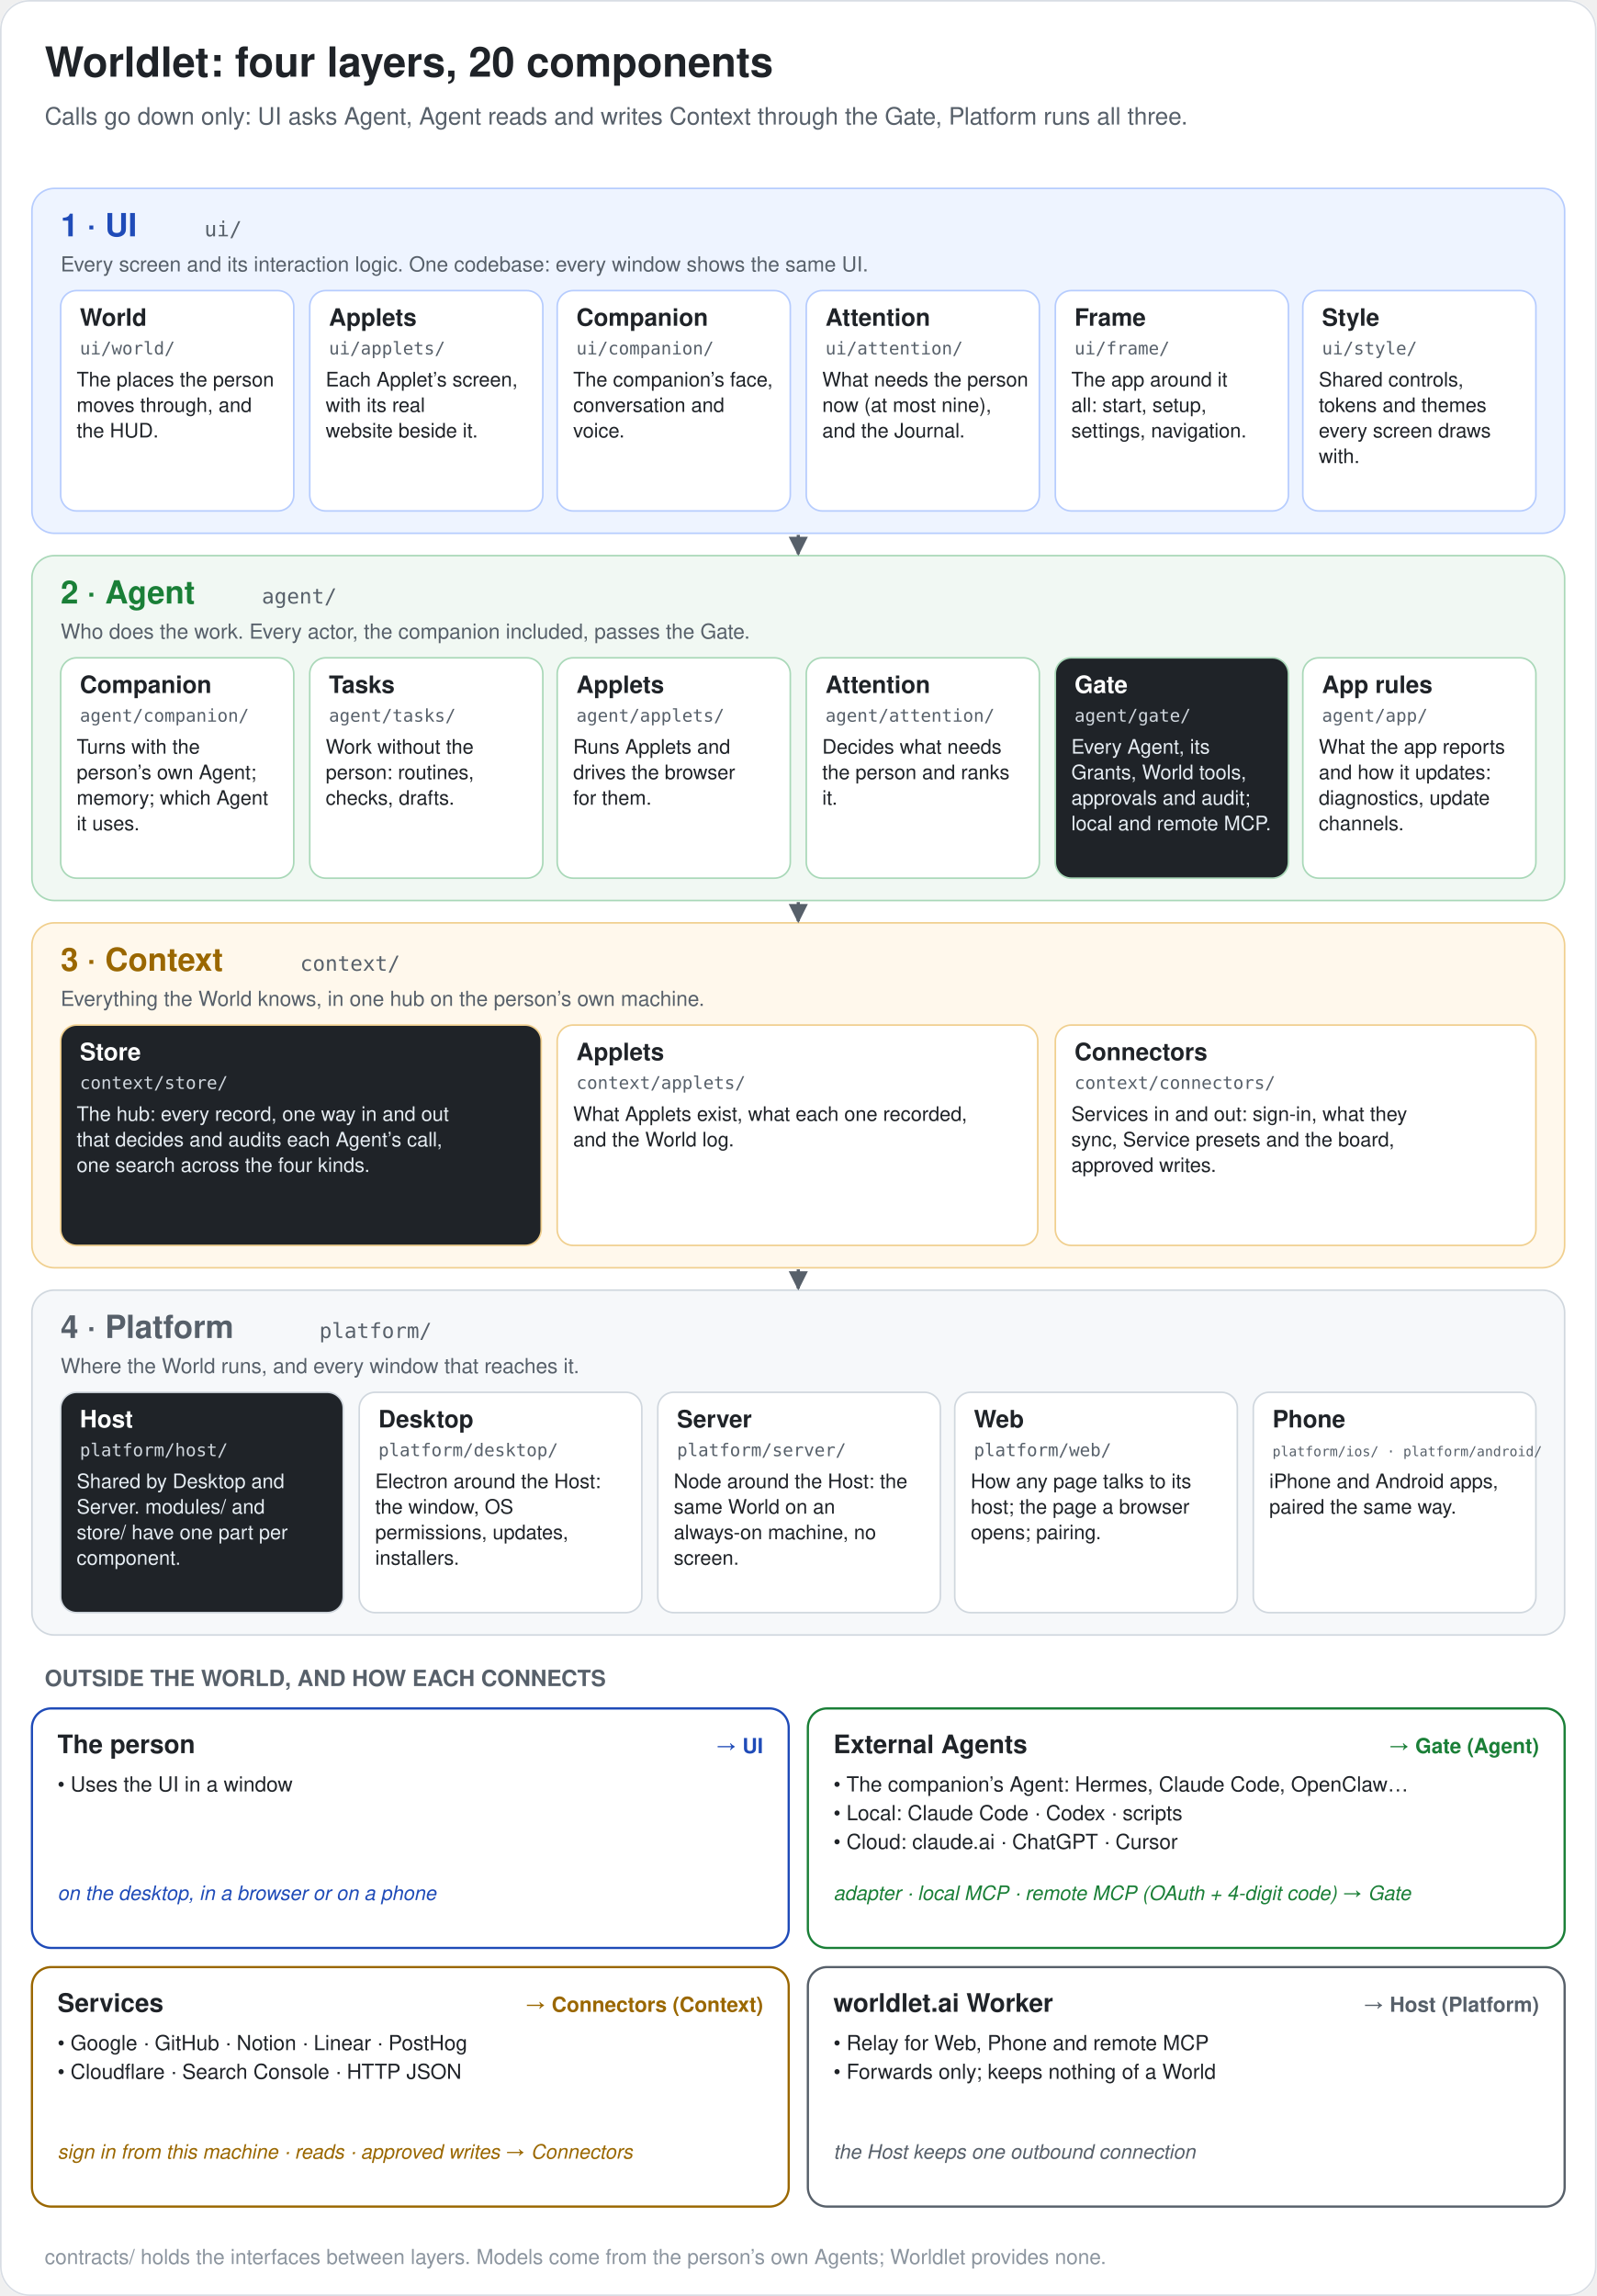
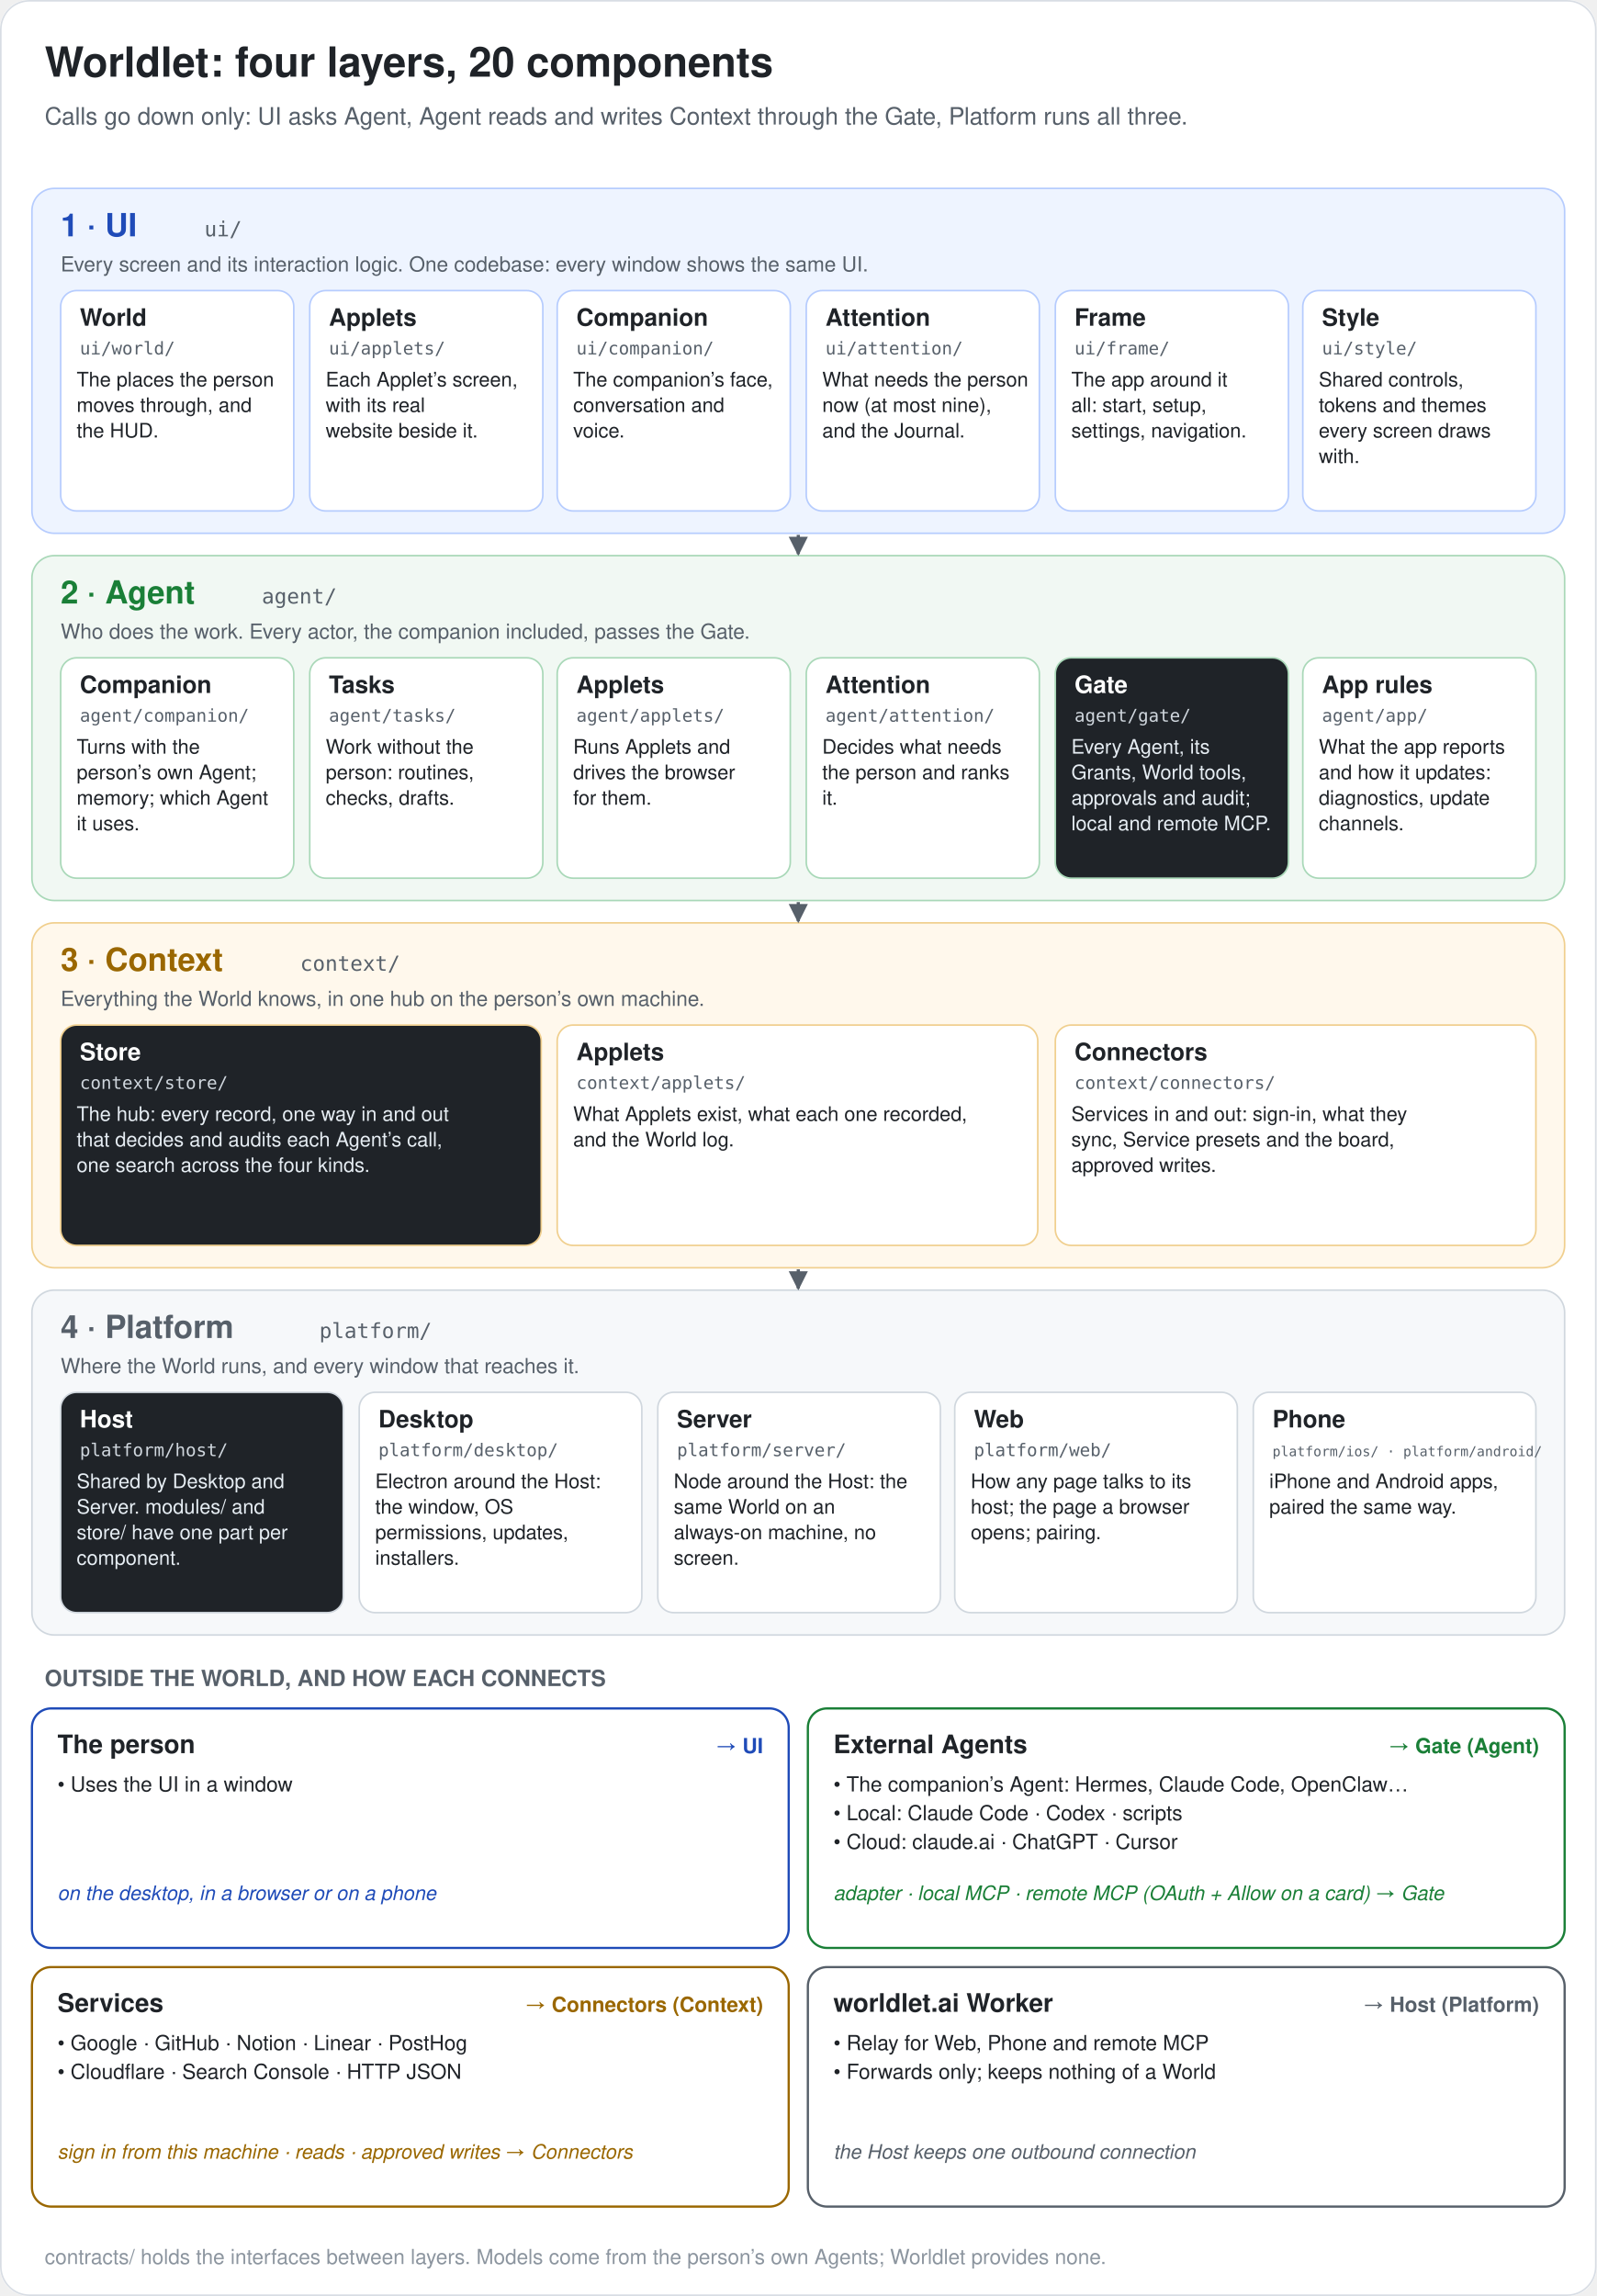
<svg xmlns="http://www.w3.org/2000/svg" width="1000" height="1438" viewBox="0 0 1000 1438" font-family="-apple-system, 'Segoe UI', Helvetica, Arial, sans-serif">
  <defs>
    <marker id="ar" viewBox="0 0 10 10" refX="9" refY="5" markerWidth="6" markerHeight="6" orient="auto-start-reverse">
      <path d="M0 0L10 5L0 10z" fill="#57606A" />
    </marker>
  </defs>
  <rect width="1000" height="1438" rx="18" fill="#FFFFFF" />
  <rect x="0.5" y="0.5" width="999" height="1437" rx="18" fill="none" stroke="#D8DDE4" />
  <text x="28" y="48" font-size="26" font-weight="700" fill="#1F2328">Worldlet: four layers, 20 components</text>
  <text x="28" y="78" font-size="15" fill="#57606A">Calls go down only: UI asks Agent, Agent reads and writes Context through the Gate, Platform runs all three.</text>
  <rect x="20" y="118" width="960" height="216" rx="14" fill="#EEF4FF" stroke="#B6CCFE" />
  <text x="38" y="148" font-size="20" font-weight="800" fill="#1F4BB8">1 · UI</text>
  <text x="128" y="148" font-size="13" font-family="ui-monospace, Menlo, monospace" fill="#57606A">ui/</text>
  <text x="38" y="170" font-size="13" fill="#57606A">Every screen and its interaction logic. One codebase: every window shows the same UI.</text>
  <rect x="38" y="182" width="146" height="138" rx="10" fill="#FFFFFF" stroke="#B6CCFE" />
  <text x="50" y="204" font-size="15" font-weight="700" fill="#1F2328">World</text>
  <text x="50" y="222" font-size="11" font-family="ui-monospace, Menlo, monospace" fill="#57606A">ui/world/</text>
  <text x="48" y="242" font-size="12.5" fill="#1F2328">The places the person</text>
  <text x="48" y="258" font-size="12.5" fill="#1F2328">moves through, and</text>
  <text x="48" y="274" font-size="12.5" fill="#1F2328">the HUD.</text>
  <rect x="194" y="182" width="146" height="138" rx="10" fill="#FFFFFF" stroke="#B6CCFE" />
  <text x="206" y="204" font-size="15" font-weight="700" fill="#1F2328">Applets</text>
  <text x="206" y="222" font-size="11" font-family="ui-monospace, Menlo, monospace" fill="#57606A">ui/applets/</text>
  <text x="204" y="242" font-size="12.5" fill="#1F2328">Each Applet’s screen,</text>
  <text x="204" y="258" font-size="12.5" fill="#1F2328">with its real</text>
  <text x="204" y="274" font-size="12.5" fill="#1F2328">website beside it.</text>
  <rect x="349" y="182" width="146" height="138" rx="10" fill="#FFFFFF" stroke="#B6CCFE" />
  <text x="361" y="204" font-size="15" font-weight="700" fill="#1F2328">Companion</text>
  <text x="361" y="222" font-size="11" font-family="ui-monospace, Menlo, monospace" fill="#57606A">ui/companion/</text>
  <text x="359" y="242" font-size="12.5" fill="#1F2328">The companion’s face,</text>
  <text x="359" y="258" font-size="12.5" fill="#1F2328">conversation and</text>
  <text x="359" y="274" font-size="12.5" fill="#1F2328">voice.</text>
  <rect x="505" y="182" width="146" height="138" rx="10" fill="#FFFFFF" stroke="#B6CCFE" />
  <text x="517" y="204" font-size="15" font-weight="700" fill="#1F2328">Attention</text>
  <text x="517" y="222" font-size="11" font-family="ui-monospace, Menlo, monospace" fill="#57606A">ui/attention/</text>
  <text x="515" y="242" font-size="12.5" fill="#1F2328">What needs the person</text>
  <text x="515" y="258" font-size="12.5" fill="#1F2328">now (at most nine),</text>
  <text x="515" y="274" font-size="12.5" fill="#1F2328">and the Journal.</text>
  <rect x="661" y="182" width="146" height="138" rx="10" fill="#FFFFFF" stroke="#B6CCFE" />
  <text x="673" y="204" font-size="15" font-weight="700" fill="#1F2328">Frame</text>
  <text x="673" y="222" font-size="11" font-family="ui-monospace, Menlo, monospace" fill="#57606A">ui/frame/</text>
  <text x="671" y="242" font-size="12.5" fill="#1F2328">The app around it</text>
  <text x="671" y="258" font-size="12.5" fill="#1F2328">all: start, setup,</text>
  <text x="671" y="274" font-size="12.5" fill="#1F2328">settings, navigation.</text>
  <rect x="816" y="182" width="146" height="138" rx="10" fill="#FFFFFF" stroke="#B6CCFE" />
  <text x="828" y="204" font-size="15" font-weight="700" fill="#1F2328">Style</text>
  <text x="828" y="222" font-size="11" font-family="ui-monospace, Menlo, monospace" fill="#57606A">ui/style/</text>
  <text x="826" y="242" font-size="12.5" fill="#1F2328">Shared controls,</text>
  <text x="826" y="258" font-size="12.5" fill="#1F2328">tokens and themes</text>
  <text x="826" y="274" font-size="12.5" fill="#1F2328">every screen draws</text>
  <text x="826" y="290" font-size="12.5" fill="#1F2328">with.</text>
  <rect x="20" y="348" width="960" height="216" rx="14" fill="#F1F8F3" stroke="#A9D8B8" />
  <text x="38" y="378" font-size="20" font-weight="800" fill="#1A7F37">2 · Agent</text>
  <text x="164" y="378" font-size="13" font-family="ui-monospace, Menlo, monospace" fill="#57606A">agent/</text>
  <text x="38" y="400" font-size="13" fill="#57606A">Who does the work. Every actor, the companion included, passes the Gate.</text>
  <rect x="38" y="412" width="146" height="138" rx="10" fill="#FFFFFF" stroke="#A9D8B8" />
  <text x="50" y="434" font-size="15" font-weight="700" fill="#1F2328">Companion</text>
  <text x="50" y="452" font-size="11" font-family="ui-monospace, Menlo, monospace" fill="#57606A">agent/companion/</text>
  <text x="48" y="472" font-size="12.5" fill="#1F2328">Turns with the</text>
  <text x="48" y="488" font-size="12.5" fill="#1F2328">person’s own Agent;</text>
  <text x="48" y="504" font-size="12.5" fill="#1F2328">memory; which Agent</text>
  <text x="48" y="520" font-size="12.5" fill="#1F2328">it uses.</text>
  <rect x="194" y="412" width="146" height="138" rx="10" fill="#FFFFFF" stroke="#A9D8B8" />
  <text x="206" y="434" font-size="15" font-weight="700" fill="#1F2328">Tasks</text>
  <text x="206" y="452" font-size="11" font-family="ui-monospace, Menlo, monospace" fill="#57606A">agent/tasks/</text>
  <text x="204" y="472" font-size="12.5" fill="#1F2328">Work without the</text>
  <text x="204" y="488" font-size="12.5" fill="#1F2328">person: routines,</text>
  <text x="204" y="504" font-size="12.5" fill="#1F2328">checks, drafts.</text>
  <rect x="349" y="412" width="146" height="138" rx="10" fill="#FFFFFF" stroke="#A9D8B8" />
  <text x="361" y="434" font-size="15" font-weight="700" fill="#1F2328">Applets</text>
  <text x="361" y="452" font-size="11" font-family="ui-monospace, Menlo, monospace" fill="#57606A">agent/applets/</text>
  <text x="359" y="472" font-size="12.5" fill="#1F2328">Runs Applets and</text>
  <text x="359" y="488" font-size="12.5" fill="#1F2328">drives the browser</text>
  <text x="359" y="504" font-size="12.5" fill="#1F2328">for them.</text>
  <rect x="505" y="412" width="146" height="138" rx="10" fill="#FFFFFF" stroke="#A9D8B8" />
  <text x="517" y="434" font-size="15" font-weight="700" fill="#1F2328">Attention</text>
  <text x="517" y="452" font-size="11" font-family="ui-monospace, Menlo, monospace" fill="#57606A">agent/attention/</text>
  <text x="515" y="472" font-size="12.5" fill="#1F2328">Decides what needs</text>
  <text x="515" y="488" font-size="12.5" fill="#1F2328">the person and ranks</text>
  <text x="515" y="504" font-size="12.5" fill="#1F2328">it.</text>
  <rect x="661" y="412" width="146" height="138" rx="10" fill="#1F2328" stroke="#A9D8B8" />
  <text x="673" y="434" font-size="15" font-weight="700" fill="#FFFFFF">Gate</text>
  <text x="673" y="452" font-size="11" font-family="ui-monospace, Menlo, monospace" fill="#D0D7DE">agent/gate/</text>
  <text x="671" y="472" font-size="12.5" fill="#E6EDF3">Every Agent, its</text>
  <text x="671" y="488" font-size="12.5" fill="#E6EDF3">Grants, World tools,</text>
  <text x="671" y="504" font-size="12.5" fill="#E6EDF3">approvals and audit;</text>
  <text x="671" y="520" font-size="12.5" fill="#E6EDF3">local and remote MCP.</text>
  <rect x="816" y="412" width="146" height="138" rx="10" fill="#FFFFFF" stroke="#A9D8B8" />
  <text x="828" y="434" font-size="15" font-weight="700" fill="#1F2328">App rules</text>
  <text x="828" y="452" font-size="11" font-family="ui-monospace, Menlo, monospace" fill="#57606A">agent/app/</text>
  <text x="826" y="472" font-size="12.5" fill="#1F2328">What the app reports</text>
  <text x="826" y="488" font-size="12.5" fill="#1F2328">and how it updates:</text>
  <text x="826" y="504" font-size="12.5" fill="#1F2328">diagnostics, update</text>
  <text x="826" y="520" font-size="12.5" fill="#1F2328">channels.</text>
  <rect x="20" y="578" width="960" height="216" rx="14" fill="#FFF8EC" stroke="#F0CF8E" />
  <text x="38" y="608" font-size="20" font-weight="800" fill="#9A6700">3 · Context</text>
  <text x="188" y="608" font-size="13" font-family="ui-monospace, Menlo, monospace" fill="#57606A">context/</text>
  <text x="38" y="630" font-size="13" fill="#57606A">Everything the World knows, in one hub on the person’s own machine.</text>
  <rect x="38" y="642" width="301" height="138" rx="10" fill="#1F2328" stroke="#F0CF8E" />
  <text x="50" y="664" font-size="15" font-weight="700" fill="#FFFFFF">Store</text>
  <text x="50" y="682" font-size="11" font-family="ui-monospace, Menlo, monospace" fill="#D0D7DE">context/store/</text>
  <text x="48" y="702" font-size="12.5" fill="#E6EDF3">The hub: every record, one way in and out</text>
  <text x="48" y="718" font-size="12.5" fill="#E6EDF3">that decides and audits each Agent’s call,</text>
  <text x="48" y="734" font-size="12.5" fill="#E6EDF3">one search across the four kinds.</text>
  <rect x="349" y="642" width="301" height="138" rx="10" fill="#FFFFFF" stroke="#F0CF8E" />
  <text x="361" y="664" font-size="15" font-weight="700" fill="#1F2328">Applets</text>
  <text x="361" y="682" font-size="11" font-family="ui-monospace, Menlo, monospace" fill="#57606A">context/applets/</text>
  <text x="359" y="702" font-size="12.5" fill="#1F2328">What Applets exist, what each one recorded,</text>
  <text x="359" y="718" font-size="12.5" fill="#1F2328">and the World log.</text>
  <rect x="661" y="642" width="301" height="138" rx="10" fill="#FFFFFF" stroke="#F0CF8E" />
  <text x="673" y="664" font-size="15" font-weight="700" fill="#1F2328">Connectors</text>
  <text x="673" y="682" font-size="11" font-family="ui-monospace, Menlo, monospace" fill="#57606A">context/connectors/</text>
  <text x="671" y="702" font-size="12.5" fill="#1F2328">Services in and out: sign-in, what they</text>
  <text x="671" y="718" font-size="12.5" fill="#1F2328">sync, Service presets and the board,</text>
  <text x="671" y="734" font-size="12.5" fill="#1F2328">approved writes.</text>
  <rect x="20" y="808" width="960" height="216" rx="14" fill="#F6F8FA" stroke="#D0D7DE" />
  <text x="38" y="838" font-size="20" font-weight="800" fill="#57606A">4 · Platform</text>
  <text x="200" y="838" font-size="13" font-family="ui-monospace, Menlo, monospace" fill="#57606A">platform/</text>
  <text x="38" y="860" font-size="13" fill="#57606A">Where the World runs, and every window that reaches it.</text>
  <rect x="38" y="872" width="177" height="138" rx="10" fill="#1F2328" stroke="#D0D7DE" />
  <text x="50" y="894" font-size="15" font-weight="700" fill="#FFFFFF">Host</text>
  <text x="50" y="912" font-size="11" font-family="ui-monospace, Menlo, monospace" fill="#D0D7DE">platform/host/</text>
  <text x="48" y="932" font-size="12.5" fill="#E6EDF3">Shared by Desktop and</text>
  <text x="48" y="948" font-size="12.5" fill="#E6EDF3">Server. modules/ and</text>
  <text x="48" y="964" font-size="12.5" fill="#E6EDF3">store/ have one part per</text>
  <text x="48" y="980" font-size="12.5" fill="#E6EDF3">component.</text>
  <rect x="225" y="872" width="177" height="138" rx="10" fill="#FFFFFF" stroke="#D0D7DE" />
  <text x="237" y="894" font-size="15" font-weight="700" fill="#1F2328">Desktop</text>
  <text x="237" y="912" font-size="11" font-family="ui-monospace, Menlo, monospace" fill="#57606A">platform/desktop/</text>
  <text x="235" y="932" font-size="12.5" fill="#1F2328">Electron around the Host:</text>
  <text x="235" y="948" font-size="12.5" fill="#1F2328">the window, OS</text>
  <text x="235" y="964" font-size="12.5" fill="#1F2328">permissions, updates,</text>
  <text x="235" y="980" font-size="12.5" fill="#1F2328">installers.</text>
  <rect x="412" y="872" width="177" height="138" rx="10" fill="#FFFFFF" stroke="#D0D7DE" />
  <text x="424" y="894" font-size="15" font-weight="700" fill="#1F2328">Server</text>
  <text x="424" y="912" font-size="11" font-family="ui-monospace, Menlo, monospace" fill="#57606A">platform/server/</text>
  <text x="422" y="932" font-size="12.5" fill="#1F2328">Node around the Host: the</text>
  <text x="422" y="948" font-size="12.5" fill="#1F2328">same World on an</text>
  <text x="422" y="964" font-size="12.5" fill="#1F2328">always-on machine, no</text>
  <text x="422" y="980" font-size="12.5" fill="#1F2328">screen.</text>
  <rect x="598" y="872" width="177" height="138" rx="10" fill="#FFFFFF" stroke="#D0D7DE" />
  <text x="610" y="894" font-size="15" font-weight="700" fill="#1F2328">Web</text>
  <text x="610" y="912" font-size="11" font-family="ui-monospace, Menlo, monospace" fill="#57606A">platform/web/</text>
  <text x="608" y="932" font-size="12.5" fill="#1F2328">How any page talks to its</text>
  <text x="608" y="948" font-size="12.5" fill="#1F2328">host; the page a browser</text>
  <text x="608" y="964" font-size="12.5" fill="#1F2328">opens; pairing.</text>
  <rect x="785" y="872" width="177" height="138" rx="10" fill="#FFFFFF" stroke="#D0D7DE" />
  <text x="797" y="894" font-size="15" font-weight="700" fill="#1F2328">Phone</text>
  <text x="797" y="912" font-size="8.5" font-family="ui-monospace, Menlo, monospace" fill="#57606A">platform/ios/ · platform/android/</text>
  <text x="795" y="932" font-size="12.5" fill="#1F2328">iPhone and Android apps,</text>
  <text x="795" y="948" font-size="12.5" fill="#1F2328">paired the same way.</text>
  <line x1="500.0" y1="335" x2="500.0" y2="347" stroke="#57606A" stroke-width="2" marker-end="url(#ar)" />
  <line x1="500.0" y1="565" x2="500.0" y2="577" stroke="#57606A" stroke-width="2" marker-end="url(#ar)" />
  <line x1="500.0" y1="795" x2="500.0" y2="807" stroke="#57606A" stroke-width="2" marker-end="url(#ar)" />
  <text x="28" y="1056" font-size="14" font-weight="700" fill="#57606A">OUTSIDE THE WORLD, AND HOW EACH CONNECTS</text>
  <rect x="20" y="1070" width="474" height="150" rx="12" fill="#FFFFFF" stroke="#1F4BB8" stroke-width="1.4" />
  <text x="36" y="1098" font-size="16" font-weight="700" fill="#1F2328">The person</text>
  <text x="478" y="1098" font-size="13" font-weight="700" text-anchor="end" fill="#1F4BB8">→ UI</text>
  <text x="36" y="1122" font-size="13" fill="#1F2328">• Uses the UI in a window</text>
  <text x="36" y="1190" font-size="12.5" font-style="italic" fill="#1F4BB8">on the desktop, in a browser or on a phone</text>
  <rect x="506" y="1070" width="474" height="150" rx="12" fill="#FFFFFF" stroke="#1A7F37" stroke-width="1.4" />
  <text x="522" y="1098" font-size="16" font-weight="700" fill="#1F2328">External Agents</text>
  <text x="964" y="1098" font-size="13" font-weight="700" text-anchor="end" fill="#1A7F37">→ Gate (Agent)</text>
  <text x="522" y="1122" font-size="13" fill="#1F2328">• The companion’s Agent: Hermes, Claude Code, OpenClaw…</text>
  <text x="522" y="1140" font-size="13" fill="#1F2328">• Local: Claude Code · Codex · scripts</text>
  <text x="522" y="1158" font-size="13" fill="#1F2328">• Cloud: claude.ai · ChatGPT · Cursor</text>
-   <text x="522" y="1190" font-size="12.5" font-style="italic" fill="#1A7F37">adapter · local MCP · remote MCP (OAuth + 4-digit code) → Gate</text>
+   <text x="522" y="1190" font-size="12.5" font-style="italic" fill="#1A7F37">adapter · local MCP · remote MCP (OAuth + Allow on a card) → Gate</text>
  <rect x="20" y="1232" width="474" height="150" rx="12" fill="#FFFFFF" stroke="#9A6700" stroke-width="1.4" />
  <text x="36" y="1260" font-size="16" font-weight="700" fill="#1F2328">Services</text>
  <text x="478" y="1260" font-size="13" font-weight="700" text-anchor="end" fill="#9A6700">→ Connectors (Context)</text>
  <text x="36" y="1284" font-size="13" fill="#1F2328">• Google · GitHub · Notion · Linear · PostHog</text>
  <text x="36" y="1302" font-size="13" fill="#1F2328">• Cloudflare · Search Console · HTTP JSON</text>
  <text x="36" y="1352" font-size="12.5" font-style="italic" fill="#9A6700">sign in from this machine · reads · approved writes → Connectors</text>
  <rect x="506" y="1232" width="474" height="150" rx="12" fill="#FFFFFF" stroke="#57606A" stroke-width="1.4" />
  <text x="522" y="1260" font-size="16" font-weight="700" fill="#1F2328">worldlet.ai Worker</text>
  <text x="964" y="1260" font-size="13" font-weight="700" text-anchor="end" fill="#57606A">→ Host (Platform)</text>
  <text x="522" y="1284" font-size="13" fill="#1F2328">• Relay for Web, Phone and remote MCP</text>
  <text x="522" y="1302" font-size="13" fill="#1F2328">• Forwards only; keeps nothing of a World</text>
  <text x="522" y="1352" font-size="12.5" font-style="italic" fill="#57606A">the Host keeps one outbound connection</text>
  <text x="28" y="1418" font-size="13" fill="#8C959F">contracts/ holds the interfaces between layers. Models come from the person’s own Agents; Worldlet provides none.</text>
</svg>
